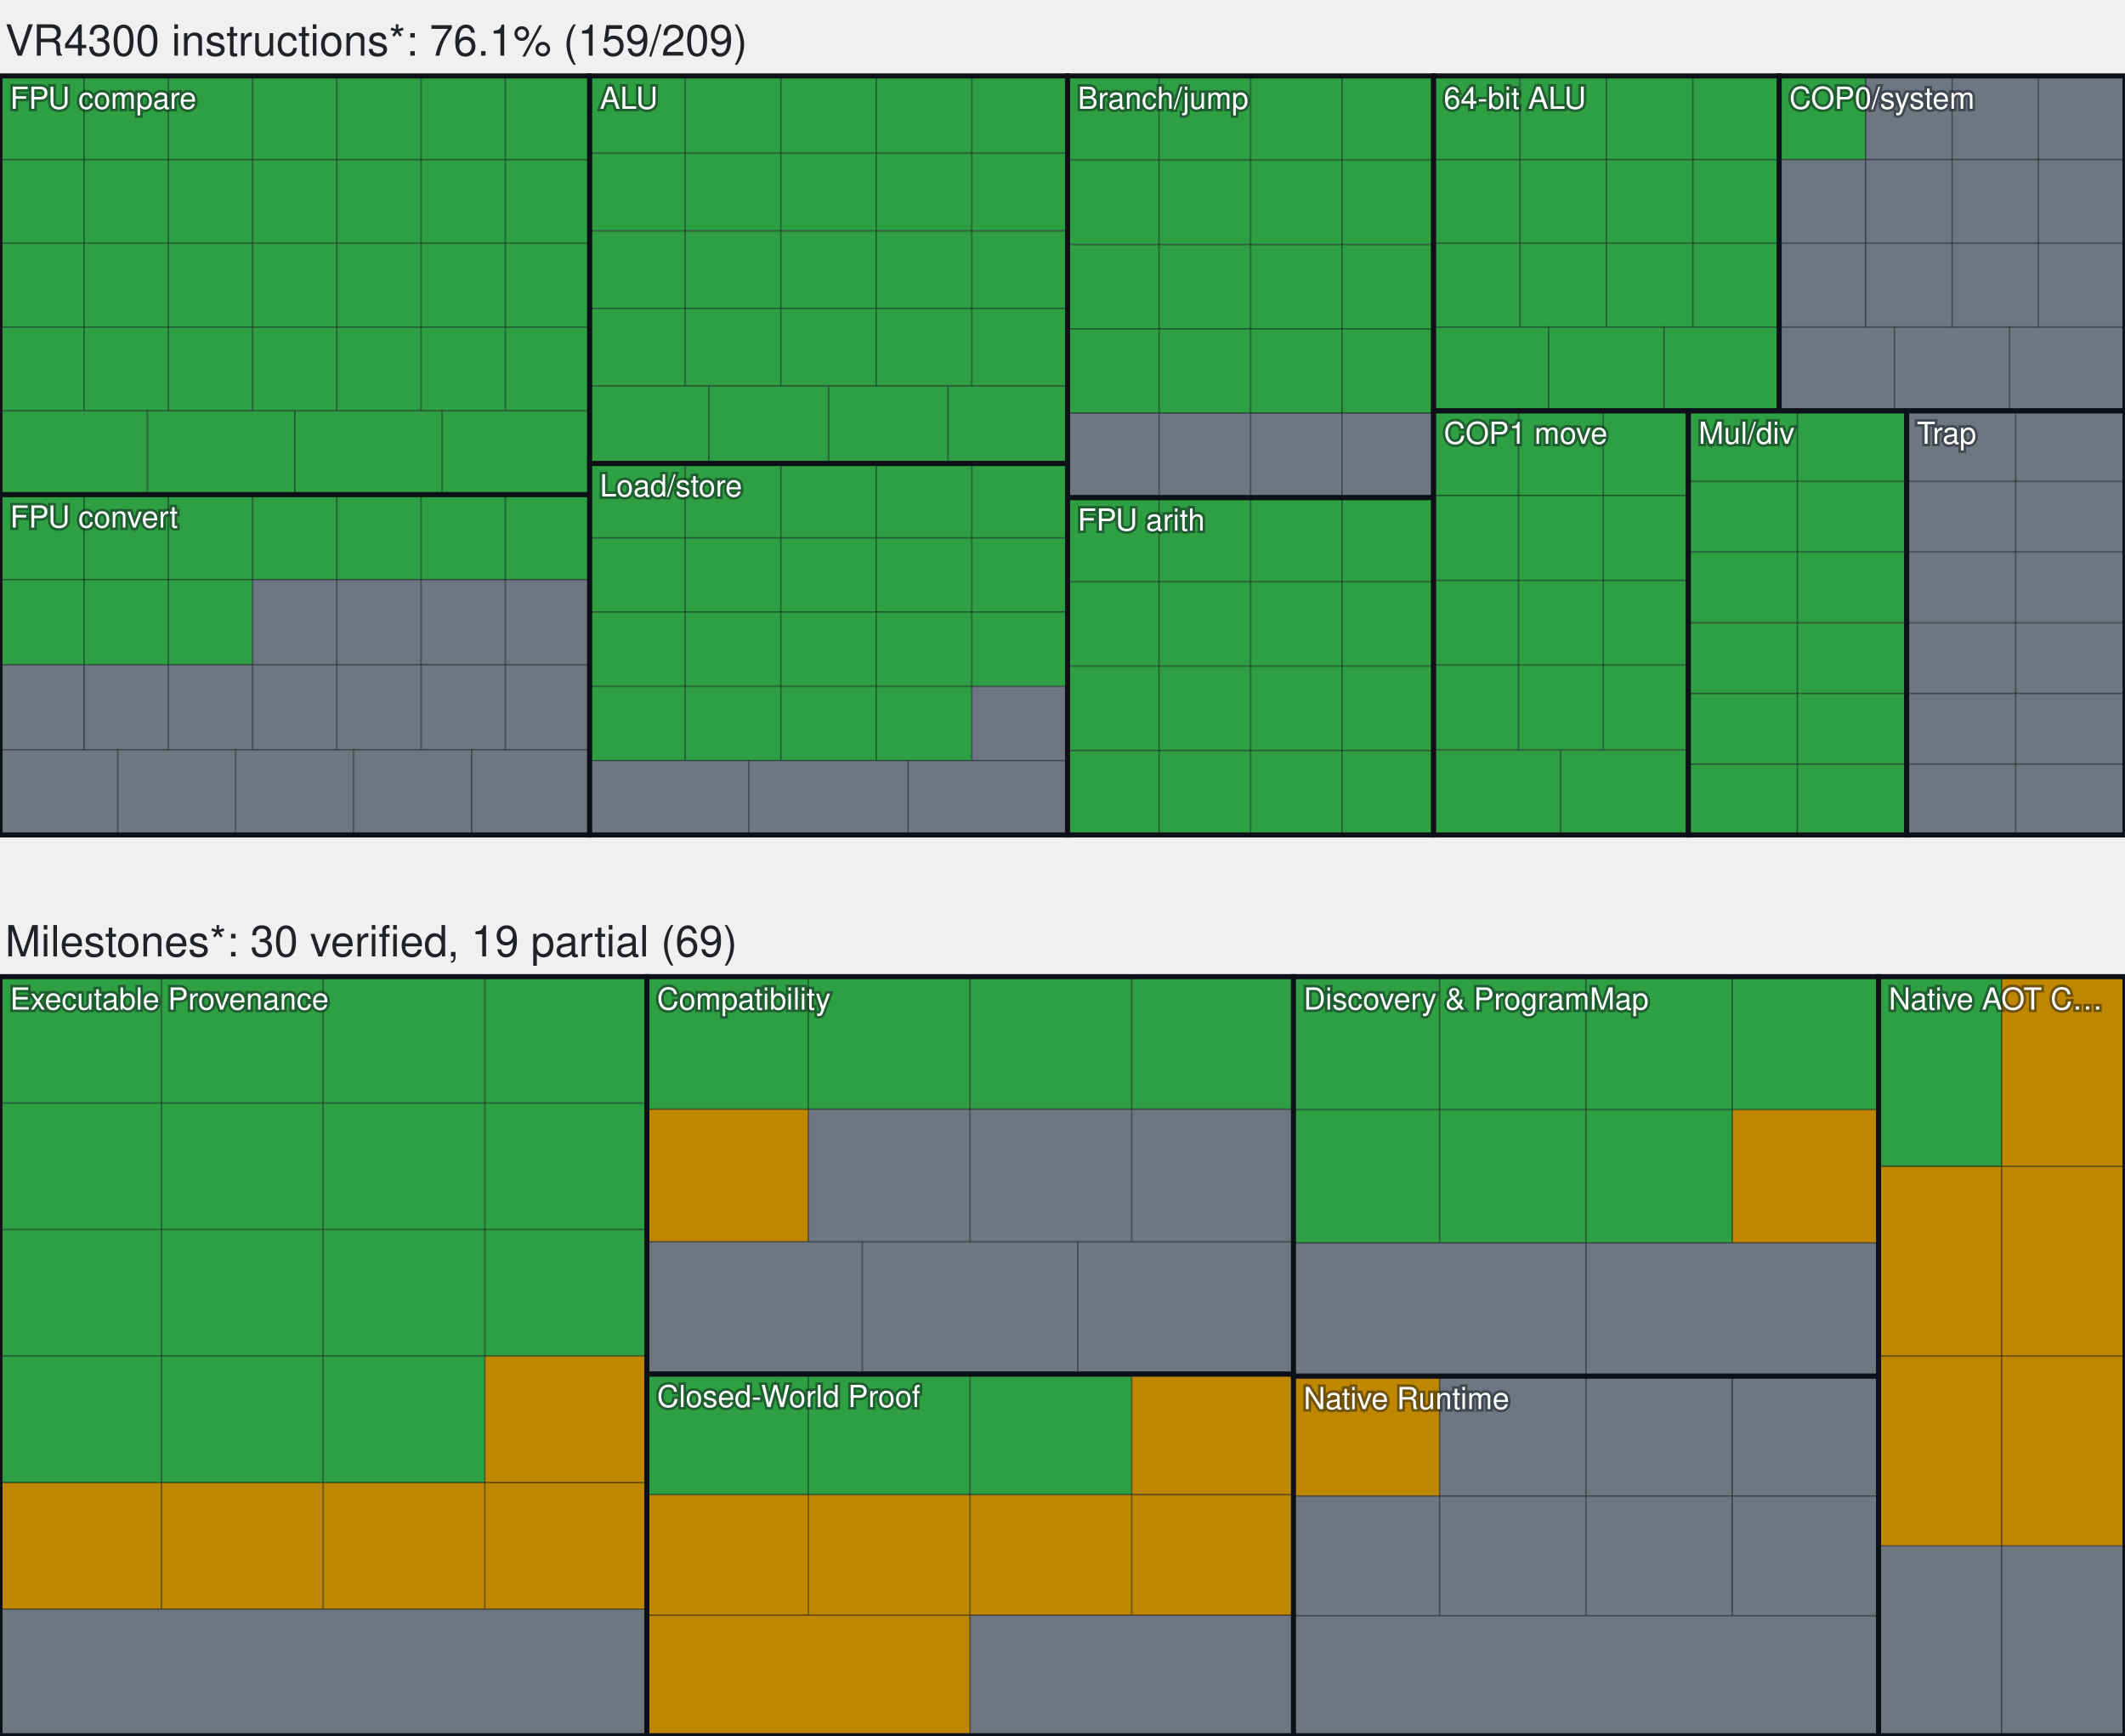
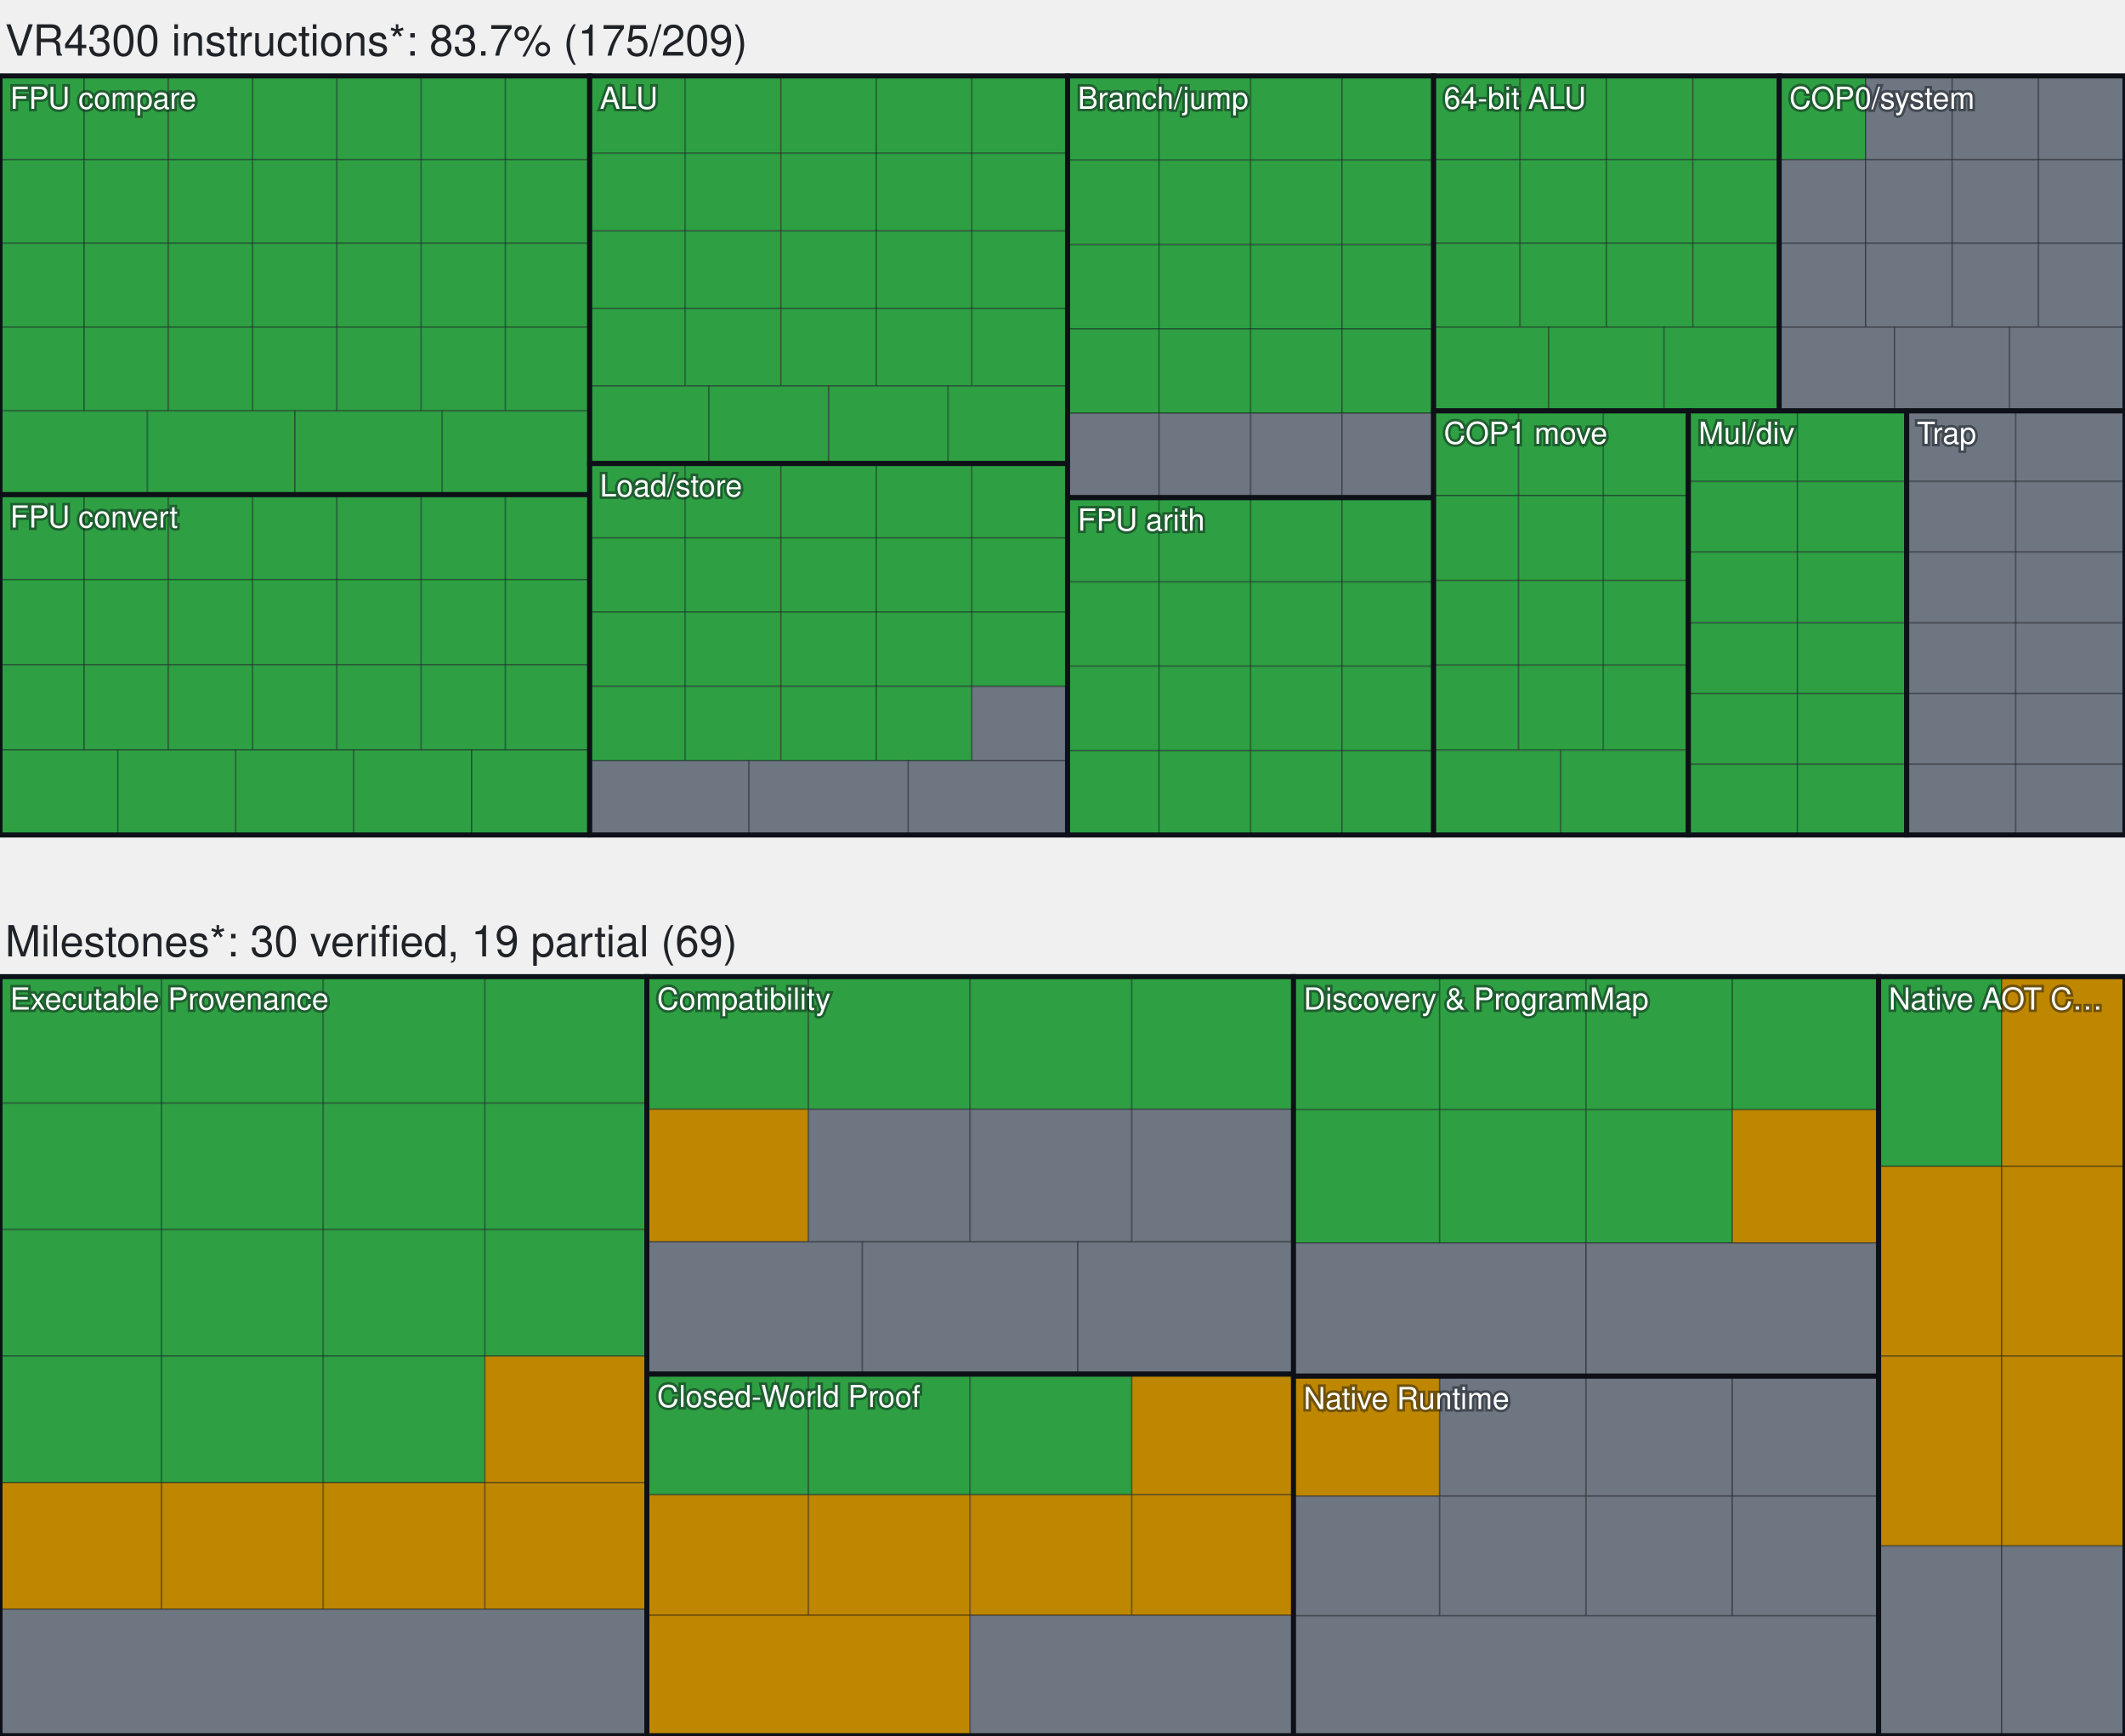
<svg xmlns="http://www.w3.org/2000/svg" viewBox="0 0 840 686" width="840" height="686" role="img" aria-label="Plaid coverage maps">
  <style>text{font-family:-apple-system,"Segoe UI",Helvetica,Arial,sans-serif}.title{font-size:17px;fill:#1f2328}.cell{font-size:12px;fill:#fff;paint-order:stroke;stroke:#0d1117;stroke-width:2px;stroke-opacity:.45}@media (prefers-color-scheme:dark){.title{fill:#e6edf3}}</style>
-   <text x="2" y="22" class="title">VR4300 instructions*: 76.1% (159/209)</text>
+   <text x="2" y="22" class="title">VR4300 instructions*: 83.7% (175/209)</text>
  <text x="2" y="378" class="title">Milestones*: 30 verified, 19 partial (69)</text>
  <rect x="0.0" y="30.0" width="33.3" height="33.1" fill="#2ea043" stroke="#0d1117" stroke-opacity="0.35" stroke-width="0.6" />
  <rect x="33.3" y="30.0" width="33.3" height="33.1" fill="#2ea043" stroke="#0d1117" stroke-opacity="0.35" stroke-width="0.6" />
  <rect x="66.6" y="30.0" width="33.3" height="33.1" fill="#2ea043" stroke="#0d1117" stroke-opacity="0.35" stroke-width="0.6" />
  <rect x="99.9" y="30.0" width="33.3" height="33.1" fill="#2ea043" stroke="#0d1117" stroke-opacity="0.35" stroke-width="0.6" />
  <rect x="133.2" y="30.0" width="33.3" height="33.1" fill="#2ea043" stroke="#0d1117" stroke-opacity="0.35" stroke-width="0.6" />
  <rect x="166.5" y="30.0" width="33.3" height="33.1" fill="#2ea043" stroke="#0d1117" stroke-opacity="0.35" stroke-width="0.6" />
  <rect x="199.8" y="30.0" width="33.3" height="33.1" fill="#2ea043" stroke="#0d1117" stroke-opacity="0.35" stroke-width="0.6" />
  <rect x="0.0" y="63.1" width="33.3" height="33.1" fill="#2ea043" stroke="#0d1117" stroke-opacity="0.35" stroke-width="0.6" />
  <rect x="33.3" y="63.1" width="33.3" height="33.1" fill="#2ea043" stroke="#0d1117" stroke-opacity="0.35" stroke-width="0.6" />
  <rect x="66.6" y="63.1" width="33.3" height="33.1" fill="#2ea043" stroke="#0d1117" stroke-opacity="0.35" stroke-width="0.6" />
  <rect x="99.9" y="63.1" width="33.3" height="33.1" fill="#2ea043" stroke="#0d1117" stroke-opacity="0.35" stroke-width="0.6" />
  <rect x="133.2" y="63.1" width="33.3" height="33.1" fill="#2ea043" stroke="#0d1117" stroke-opacity="0.35" stroke-width="0.6" />
  <rect x="166.5" y="63.1" width="33.3" height="33.1" fill="#2ea043" stroke="#0d1117" stroke-opacity="0.35" stroke-width="0.6" />
  <rect x="199.8" y="63.1" width="33.3" height="33.1" fill="#2ea043" stroke="#0d1117" stroke-opacity="0.35" stroke-width="0.6" />
  <rect x="0.0" y="96.2" width="33.3" height="33.1" fill="#2ea043" stroke="#0d1117" stroke-opacity="0.35" stroke-width="0.6" />
  <rect x="33.3" y="96.2" width="33.3" height="33.1" fill="#2ea043" stroke="#0d1117" stroke-opacity="0.35" stroke-width="0.6" />
  <rect x="66.6" y="96.2" width="33.3" height="33.1" fill="#2ea043" stroke="#0d1117" stroke-opacity="0.35" stroke-width="0.6" />
  <rect x="99.9" y="96.2" width="33.3" height="33.1" fill="#2ea043" stroke="#0d1117" stroke-opacity="0.35" stroke-width="0.6" />
  <rect x="133.2" y="96.2" width="33.3" height="33.1" fill="#2ea043" stroke="#0d1117" stroke-opacity="0.35" stroke-width="0.6" />
  <rect x="166.5" y="96.2" width="33.3" height="33.1" fill="#2ea043" stroke="#0d1117" stroke-opacity="0.35" stroke-width="0.6" />
  <rect x="199.8" y="96.2" width="33.3" height="33.1" fill="#2ea043" stroke="#0d1117" stroke-opacity="0.35" stroke-width="0.6" />
  <rect x="0.0" y="129.3" width="33.3" height="33.1" fill="#2ea043" stroke="#0d1117" stroke-opacity="0.35" stroke-width="0.6" />
  <rect x="33.3" y="129.3" width="33.3" height="33.1" fill="#2ea043" stroke="#0d1117" stroke-opacity="0.35" stroke-width="0.6" />
  <rect x="66.6" y="129.3" width="33.3" height="33.1" fill="#2ea043" stroke="#0d1117" stroke-opacity="0.35" stroke-width="0.6" />
  <rect x="99.9" y="129.3" width="33.3" height="33.1" fill="#2ea043" stroke="#0d1117" stroke-opacity="0.35" stroke-width="0.6" />
  <rect x="133.2" y="129.3" width="33.3" height="33.1" fill="#2ea043" stroke="#0d1117" stroke-opacity="0.35" stroke-width="0.6" />
  <rect x="166.5" y="129.3" width="33.3" height="33.1" fill="#2ea043" stroke="#0d1117" stroke-opacity="0.35" stroke-width="0.6" />
  <rect x="199.8" y="129.3" width="33.3" height="33.1" fill="#2ea043" stroke="#0d1117" stroke-opacity="0.35" stroke-width="0.6" />
  <rect x="0.0" y="162.4" width="58.3" height="33.1" fill="#2ea043" stroke="#0d1117" stroke-opacity="0.35" stroke-width="0.6" />
  <rect x="58.3" y="162.4" width="58.3" height="33.1" fill="#2ea043" stroke="#0d1117" stroke-opacity="0.35" stroke-width="0.6" />
  <rect x="116.6" y="162.4" width="58.3" height="33.1" fill="#2ea043" stroke="#0d1117" stroke-opacity="0.35" stroke-width="0.6" />
  <rect x="174.8" y="162.4" width="58.3" height="33.1" fill="#2ea043" stroke="#0d1117" stroke-opacity="0.35" stroke-width="0.6" />
  <rect x="0.0" y="30.0" width="233.1" height="165.5" fill="none" stroke="#0d1117" stroke-width="2" />
  <text x="4.0" y="43.0" class="cell">FPU compare</text>
  <rect x="0.0" y="195.5" width="33.3" height="33.6" fill="#2ea043" stroke="#0d1117" stroke-opacity="0.35" stroke-width="0.6" />
  <rect x="33.3" y="195.5" width="33.3" height="33.6" fill="#2ea043" stroke="#0d1117" stroke-opacity="0.35" stroke-width="0.6" />
  <rect x="66.6" y="195.5" width="33.3" height="33.6" fill="#2ea043" stroke="#0d1117" stroke-opacity="0.35" stroke-width="0.6" />
  <rect x="99.9" y="195.5" width="33.3" height="33.6" fill="#2ea043" stroke="#0d1117" stroke-opacity="0.35" stroke-width="0.6" />
  <rect x="133.2" y="195.5" width="33.3" height="33.6" fill="#2ea043" stroke="#0d1117" stroke-opacity="0.35" stroke-width="0.6" />
  <rect x="166.5" y="195.5" width="33.3" height="33.6" fill="#2ea043" stroke="#0d1117" stroke-opacity="0.35" stroke-width="0.6" />
  <rect x="199.8" y="195.5" width="33.3" height="33.6" fill="#2ea043" stroke="#0d1117" stroke-opacity="0.35" stroke-width="0.6" />
  <rect x="0.0" y="229.1" width="33.3" height="33.6" fill="#2ea043" stroke="#0d1117" stroke-opacity="0.35" stroke-width="0.6" />
  <rect x="33.3" y="229.1" width="33.3" height="33.6" fill="#2ea043" stroke="#0d1117" stroke-opacity="0.35" stroke-width="0.6" />
  <rect x="66.6" y="229.1" width="33.3" height="33.6" fill="#2ea043" stroke="#0d1117" stroke-opacity="0.35" stroke-width="0.6" />
-   <rect x="99.9" y="229.1" width="33.3" height="33.6" fill="#6e7681" stroke="#0d1117" stroke-opacity="0.35" stroke-width="0.6" />
-   <rect x="133.2" y="229.1" width="33.3" height="33.6" fill="#6e7681" stroke="#0d1117" stroke-opacity="0.35" stroke-width="0.6" />
-   <rect x="166.5" y="229.1" width="33.3" height="33.6" fill="#6e7681" stroke="#0d1117" stroke-opacity="0.35" stroke-width="0.6" />
-   <rect x="199.8" y="229.1" width="33.3" height="33.6" fill="#6e7681" stroke="#0d1117" stroke-opacity="0.35" stroke-width="0.6" />
-   <rect x="0.0" y="262.8" width="33.3" height="33.6" fill="#6e7681" stroke="#0d1117" stroke-opacity="0.35" stroke-width="0.6" />
-   <rect x="33.3" y="262.8" width="33.3" height="33.6" fill="#6e7681" stroke="#0d1117" stroke-opacity="0.35" stroke-width="0.6" />
-   <rect x="66.6" y="262.8" width="33.3" height="33.6" fill="#6e7681" stroke="#0d1117" stroke-opacity="0.35" stroke-width="0.6" />
-   <rect x="99.9" y="262.8" width="33.3" height="33.6" fill="#6e7681" stroke="#0d1117" stroke-opacity="0.35" stroke-width="0.6" />
-   <rect x="133.2" y="262.8" width="33.3" height="33.6" fill="#6e7681" stroke="#0d1117" stroke-opacity="0.35" stroke-width="0.6" />
-   <rect x="166.5" y="262.8" width="33.3" height="33.6" fill="#6e7681" stroke="#0d1117" stroke-opacity="0.35" stroke-width="0.6" />
-   <rect x="199.8" y="262.8" width="33.3" height="33.6" fill="#6e7681" stroke="#0d1117" stroke-opacity="0.35" stroke-width="0.6" />
-   <rect x="0.0" y="296.4" width="46.6" height="33.6" fill="#6e7681" stroke="#0d1117" stroke-opacity="0.35" stroke-width="0.6" />
-   <rect x="46.6" y="296.4" width="46.6" height="33.6" fill="#6e7681" stroke="#0d1117" stroke-opacity="0.35" stroke-width="0.6" />
-   <rect x="93.2" y="296.4" width="46.6" height="33.6" fill="#6e7681" stroke="#0d1117" stroke-opacity="0.35" stroke-width="0.6" />
-   <rect x="139.9" y="296.4" width="46.6" height="33.6" fill="#6e7681" stroke="#0d1117" stroke-opacity="0.35" stroke-width="0.6" />
-   <rect x="186.5" y="296.4" width="46.6" height="33.6" fill="#6e7681" stroke="#0d1117" stroke-opacity="0.35" stroke-width="0.6" />
+   <rect x="99.9" y="229.1" width="33.3" height="33.6" fill="#2ea043" stroke="#0d1117" stroke-opacity="0.35" stroke-width="0.6" />
+   <rect x="133.2" y="229.1" width="33.3" height="33.6" fill="#2ea043" stroke="#0d1117" stroke-opacity="0.35" stroke-width="0.6" />
+   <rect x="166.5" y="229.1" width="33.3" height="33.6" fill="#2ea043" stroke="#0d1117" stroke-opacity="0.35" stroke-width="0.6" />
+   <rect x="199.8" y="229.1" width="33.3" height="33.6" fill="#2ea043" stroke="#0d1117" stroke-opacity="0.35" stroke-width="0.6" />
+   <rect x="0.0" y="262.8" width="33.3" height="33.6" fill="#2ea043" stroke="#0d1117" stroke-opacity="0.35" stroke-width="0.6" />
+   <rect x="33.3" y="262.8" width="33.3" height="33.6" fill="#2ea043" stroke="#0d1117" stroke-opacity="0.35" stroke-width="0.6" />
+   <rect x="66.6" y="262.8" width="33.3" height="33.6" fill="#2ea043" stroke="#0d1117" stroke-opacity="0.35" stroke-width="0.6" />
+   <rect x="99.9" y="262.8" width="33.3" height="33.6" fill="#2ea043" stroke="#0d1117" stroke-opacity="0.35" stroke-width="0.6" />
+   <rect x="133.2" y="262.8" width="33.3" height="33.6" fill="#2ea043" stroke="#0d1117" stroke-opacity="0.35" stroke-width="0.6" />
+   <rect x="166.5" y="262.8" width="33.3" height="33.6" fill="#2ea043" stroke="#0d1117" stroke-opacity="0.35" stroke-width="0.6" />
+   <rect x="199.8" y="262.8" width="33.3" height="33.6" fill="#2ea043" stroke="#0d1117" stroke-opacity="0.35" stroke-width="0.6" />
+   <rect x="0.0" y="296.4" width="46.6" height="33.6" fill="#2ea043" stroke="#0d1117" stroke-opacity="0.35" stroke-width="0.6" />
+   <rect x="46.6" y="296.4" width="46.6" height="33.6" fill="#2ea043" stroke="#0d1117" stroke-opacity="0.35" stroke-width="0.6" />
+   <rect x="93.2" y="296.4" width="46.6" height="33.6" fill="#2ea043" stroke="#0d1117" stroke-opacity="0.35" stroke-width="0.6" />
+   <rect x="139.9" y="296.4" width="46.6" height="33.6" fill="#2ea043" stroke="#0d1117" stroke-opacity="0.35" stroke-width="0.6" />
+   <rect x="186.5" y="296.4" width="46.6" height="33.6" fill="#2ea043" stroke="#0d1117" stroke-opacity="0.35" stroke-width="0.6" />
  <rect x="0.0" y="195.5" width="233.1" height="134.5" fill="none" stroke="#0d1117" stroke-width="2" />
  <text x="4.0" y="208.5" class="cell">FPU convert</text>
  <rect x="233.1" y="30.0" width="37.8" height="30.6" fill="#2ea043" stroke="#0d1117" stroke-opacity="0.35" stroke-width="0.6" />
  <rect x="270.9" y="30.0" width="37.8" height="30.6" fill="#2ea043" stroke="#0d1117" stroke-opacity="0.35" stroke-width="0.6" />
  <rect x="308.7" y="30.0" width="37.8" height="30.6" fill="#2ea043" stroke="#0d1117" stroke-opacity="0.35" stroke-width="0.6" />
  <rect x="346.4" y="30.0" width="37.8" height="30.6" fill="#2ea043" stroke="#0d1117" stroke-opacity="0.35" stroke-width="0.6" />
  <rect x="384.2" y="30.0" width="37.8" height="30.6" fill="#2ea043" stroke="#0d1117" stroke-opacity="0.35" stroke-width="0.6" />
  <rect x="233.1" y="60.6" width="37.8" height="30.6" fill="#2ea043" stroke="#0d1117" stroke-opacity="0.35" stroke-width="0.6" />
  <rect x="270.9" y="60.6" width="37.8" height="30.6" fill="#2ea043" stroke="#0d1117" stroke-opacity="0.35" stroke-width="0.6" />
  <rect x="308.7" y="60.6" width="37.8" height="30.6" fill="#2ea043" stroke="#0d1117" stroke-opacity="0.35" stroke-width="0.6" />
  <rect x="346.4" y="60.6" width="37.8" height="30.6" fill="#2ea043" stroke="#0d1117" stroke-opacity="0.35" stroke-width="0.6" />
  <rect x="384.2" y="60.6" width="37.8" height="30.6" fill="#2ea043" stroke="#0d1117" stroke-opacity="0.35" stroke-width="0.6" />
  <rect x="233.1" y="91.3" width="37.8" height="30.6" fill="#2ea043" stroke="#0d1117" stroke-opacity="0.35" stroke-width="0.6" />
  <rect x="270.9" y="91.3" width="37.8" height="30.6" fill="#2ea043" stroke="#0d1117" stroke-opacity="0.35" stroke-width="0.6" />
  <rect x="308.7" y="91.3" width="37.8" height="30.6" fill="#2ea043" stroke="#0d1117" stroke-opacity="0.35" stroke-width="0.6" />
  <rect x="346.4" y="91.3" width="37.8" height="30.6" fill="#2ea043" stroke="#0d1117" stroke-opacity="0.35" stroke-width="0.6" />
  <rect x="384.2" y="91.3" width="37.8" height="30.6" fill="#2ea043" stroke="#0d1117" stroke-opacity="0.35" stroke-width="0.6" />
  <rect x="233.1" y="121.9" width="37.8" height="30.6" fill="#2ea043" stroke="#0d1117" stroke-opacity="0.35" stroke-width="0.6" />
  <rect x="270.9" y="121.9" width="37.8" height="30.6" fill="#2ea043" stroke="#0d1117" stroke-opacity="0.35" stroke-width="0.6" />
  <rect x="308.7" y="121.9" width="37.8" height="30.6" fill="#2ea043" stroke="#0d1117" stroke-opacity="0.35" stroke-width="0.6" />
  <rect x="346.4" y="121.9" width="37.8" height="30.6" fill="#2ea043" stroke="#0d1117" stroke-opacity="0.35" stroke-width="0.6" />
  <rect x="384.2" y="121.9" width="37.8" height="30.6" fill="#2ea043" stroke="#0d1117" stroke-opacity="0.35" stroke-width="0.6" />
  <rect x="233.1" y="152.6" width="47.2" height="30.6" fill="#2ea043" stroke="#0d1117" stroke-opacity="0.35" stroke-width="0.6" />
  <rect x="280.3" y="152.6" width="47.2" height="30.6" fill="#2ea043" stroke="#0d1117" stroke-opacity="0.35" stroke-width="0.6" />
  <rect x="327.6" y="152.6" width="47.2" height="30.6" fill="#2ea043" stroke="#0d1117" stroke-opacity="0.35" stroke-width="0.6" />
  <rect x="374.8" y="152.6" width="47.2" height="30.6" fill="#2ea043" stroke="#0d1117" stroke-opacity="0.35" stroke-width="0.6" />
  <rect x="233.1" y="30.0" width="188.9" height="153.2" fill="none" stroke="#0d1117" stroke-width="2" />
  <text x="237.1" y="43.0" class="cell">ALU</text>
  <rect x="233.1" y="183.2" width="37.8" height="29.4" fill="#2ea043" stroke="#0d1117" stroke-opacity="0.35" stroke-width="0.6" />
  <rect x="270.9" y="183.2" width="37.8" height="29.4" fill="#2ea043" stroke="#0d1117" stroke-opacity="0.35" stroke-width="0.6" />
  <rect x="308.7" y="183.2" width="37.8" height="29.4" fill="#2ea043" stroke="#0d1117" stroke-opacity="0.35" stroke-width="0.6" />
  <rect x="346.4" y="183.2" width="37.8" height="29.4" fill="#2ea043" stroke="#0d1117" stroke-opacity="0.35" stroke-width="0.6" />
  <rect x="384.2" y="183.2" width="37.8" height="29.4" fill="#2ea043" stroke="#0d1117" stroke-opacity="0.35" stroke-width="0.6" />
  <rect x="233.1" y="212.6" width="37.8" height="29.4" fill="#2ea043" stroke="#0d1117" stroke-opacity="0.35" stroke-width="0.6" />
  <rect x="270.9" y="212.6" width="37.8" height="29.4" fill="#2ea043" stroke="#0d1117" stroke-opacity="0.35" stroke-width="0.6" />
  <rect x="308.7" y="212.6" width="37.8" height="29.4" fill="#2ea043" stroke="#0d1117" stroke-opacity="0.35" stroke-width="0.6" />
  <rect x="346.4" y="212.6" width="37.8" height="29.4" fill="#2ea043" stroke="#0d1117" stroke-opacity="0.35" stroke-width="0.6" />
  <rect x="384.2" y="212.6" width="37.8" height="29.4" fill="#2ea043" stroke="#0d1117" stroke-opacity="0.35" stroke-width="0.6" />
  <rect x="233.1" y="241.9" width="37.8" height="29.4" fill="#2ea043" stroke="#0d1117" stroke-opacity="0.35" stroke-width="0.6" />
  <rect x="270.9" y="241.9" width="37.8" height="29.4" fill="#2ea043" stroke="#0d1117" stroke-opacity="0.35" stroke-width="0.6" />
  <rect x="308.7" y="241.9" width="37.8" height="29.4" fill="#2ea043" stroke="#0d1117" stroke-opacity="0.35" stroke-width="0.6" />
  <rect x="346.4" y="241.9" width="37.8" height="29.4" fill="#2ea043" stroke="#0d1117" stroke-opacity="0.35" stroke-width="0.6" />
  <rect x="384.2" y="241.9" width="37.8" height="29.4" fill="#2ea043" stroke="#0d1117" stroke-opacity="0.35" stroke-width="0.6" />
  <rect x="233.1" y="271.3" width="37.8" height="29.4" fill="#2ea043" stroke="#0d1117" stroke-opacity="0.35" stroke-width="0.6" />
  <rect x="270.9" y="271.3" width="37.8" height="29.4" fill="#2ea043" stroke="#0d1117" stroke-opacity="0.35" stroke-width="0.6" />
  <rect x="308.7" y="271.3" width="37.8" height="29.4" fill="#2ea043" stroke="#0d1117" stroke-opacity="0.35" stroke-width="0.6" />
  <rect x="346.4" y="271.3" width="37.8" height="29.4" fill="#2ea043" stroke="#0d1117" stroke-opacity="0.35" stroke-width="0.6" />
  <rect x="384.2" y="271.3" width="37.8" height="29.4" fill="#6e7681" stroke="#0d1117" stroke-opacity="0.35" stroke-width="0.6" />
  <rect x="233.1" y="300.6" width="63.0" height="29.4" fill="#6e7681" stroke="#0d1117" stroke-opacity="0.35" stroke-width="0.6" />
  <rect x="296.1" y="300.6" width="63.0" height="29.4" fill="#6e7681" stroke="#0d1117" stroke-opacity="0.35" stroke-width="0.6" />
  <rect x="359.0" y="300.6" width="63.0" height="29.4" fill="#6e7681" stroke="#0d1117" stroke-opacity="0.35" stroke-width="0.6" />
  <rect x="233.1" y="183.2" width="188.9" height="146.8" fill="none" stroke="#0d1117" stroke-width="2" />
  <text x="237.1" y="196.2" class="cell">Load/store</text>
  <rect x="422.0" y="30.0" width="36.2" height="33.3" fill="#2ea043" stroke="#0d1117" stroke-opacity="0.35" stroke-width="0.6" />
  <rect x="458.2" y="30.0" width="36.2" height="33.3" fill="#2ea043" stroke="#0d1117" stroke-opacity="0.35" stroke-width="0.6" />
  <rect x="494.4" y="30.0" width="36.2" height="33.3" fill="#2ea043" stroke="#0d1117" stroke-opacity="0.35" stroke-width="0.6" />
  <rect x="530.5" y="30.0" width="36.2" height="33.3" fill="#2ea043" stroke="#0d1117" stroke-opacity="0.35" stroke-width="0.6" />
  <rect x="422.0" y="63.3" width="36.2" height="33.3" fill="#2ea043" stroke="#0d1117" stroke-opacity="0.35" stroke-width="0.6" />
  <rect x="458.2" y="63.3" width="36.2" height="33.3" fill="#2ea043" stroke="#0d1117" stroke-opacity="0.35" stroke-width="0.6" />
  <rect x="494.4" y="63.3" width="36.2" height="33.3" fill="#2ea043" stroke="#0d1117" stroke-opacity="0.35" stroke-width="0.6" />
  <rect x="530.5" y="63.3" width="36.2" height="33.3" fill="#2ea043" stroke="#0d1117" stroke-opacity="0.35" stroke-width="0.6" />
  <rect x="422.0" y="96.7" width="36.2" height="33.3" fill="#2ea043" stroke="#0d1117" stroke-opacity="0.35" stroke-width="0.6" />
  <rect x="458.2" y="96.7" width="36.2" height="33.3" fill="#2ea043" stroke="#0d1117" stroke-opacity="0.35" stroke-width="0.6" />
  <rect x="494.4" y="96.7" width="36.2" height="33.3" fill="#2ea043" stroke="#0d1117" stroke-opacity="0.35" stroke-width="0.6" />
  <rect x="530.5" y="96.7" width="36.2" height="33.3" fill="#2ea043" stroke="#0d1117" stroke-opacity="0.35" stroke-width="0.6" />
  <rect x="422.0" y="130.0" width="36.2" height="33.3" fill="#2ea043" stroke="#0d1117" stroke-opacity="0.35" stroke-width="0.6" />
  <rect x="458.2" y="130.0" width="36.2" height="33.3" fill="#2ea043" stroke="#0d1117" stroke-opacity="0.35" stroke-width="0.6" />
  <rect x="494.4" y="130.0" width="36.2" height="33.3" fill="#2ea043" stroke="#0d1117" stroke-opacity="0.35" stroke-width="0.6" />
  <rect x="530.5" y="130.0" width="36.2" height="33.3" fill="#2ea043" stroke="#0d1117" stroke-opacity="0.35" stroke-width="0.6" />
  <rect x="422.0" y="163.3" width="36.2" height="33.3" fill="#6e7681" stroke="#0d1117" stroke-opacity="0.35" stroke-width="0.6" />
  <rect x="458.2" y="163.3" width="36.2" height="33.3" fill="#6e7681" stroke="#0d1117" stroke-opacity="0.35" stroke-width="0.6" />
  <rect x="494.4" y="163.3" width="36.2" height="33.3" fill="#6e7681" stroke="#0d1117" stroke-opacity="0.35" stroke-width="0.6" />
  <rect x="530.5" y="163.3" width="36.2" height="33.3" fill="#6e7681" stroke="#0d1117" stroke-opacity="0.35" stroke-width="0.6" />
  <rect x="422.0" y="30.0" width="144.7" height="166.7" fill="none" stroke="#0d1117" stroke-width="2" />
  <text x="426.0" y="43.0" class="cell">Branch/jump</text>
  <rect x="422.0" y="196.7" width="36.2" height="33.3" fill="#2ea043" stroke="#0d1117" stroke-opacity="0.35" stroke-width="0.6" />
  <rect x="458.2" y="196.7" width="36.2" height="33.3" fill="#2ea043" stroke="#0d1117" stroke-opacity="0.35" stroke-width="0.6" />
  <rect x="494.4" y="196.7" width="36.2" height="33.3" fill="#2ea043" stroke="#0d1117" stroke-opacity="0.35" stroke-width="0.6" />
  <rect x="530.5" y="196.7" width="36.2" height="33.3" fill="#2ea043" stroke="#0d1117" stroke-opacity="0.35" stroke-width="0.6" />
  <rect x="422.0" y="230.0" width="36.2" height="33.3" fill="#2ea043" stroke="#0d1117" stroke-opacity="0.35" stroke-width="0.6" />
  <rect x="458.2" y="230.0" width="36.2" height="33.3" fill="#2ea043" stroke="#0d1117" stroke-opacity="0.35" stroke-width="0.6" />
  <rect x="494.4" y="230.0" width="36.2" height="33.3" fill="#2ea043" stroke="#0d1117" stroke-opacity="0.35" stroke-width="0.6" />
  <rect x="530.5" y="230.0" width="36.2" height="33.3" fill="#2ea043" stroke="#0d1117" stroke-opacity="0.35" stroke-width="0.6" />
  <rect x="422.0" y="263.3" width="36.2" height="33.3" fill="#2ea043" stroke="#0d1117" stroke-opacity="0.35" stroke-width="0.6" />
  <rect x="458.2" y="263.3" width="36.2" height="33.3" fill="#2ea043" stroke="#0d1117" stroke-opacity="0.35" stroke-width="0.6" />
  <rect x="494.4" y="263.3" width="36.2" height="33.3" fill="#2ea043" stroke="#0d1117" stroke-opacity="0.35" stroke-width="0.6" />
  <rect x="530.5" y="263.3" width="36.2" height="33.3" fill="#2ea043" stroke="#0d1117" stroke-opacity="0.35" stroke-width="0.6" />
  <rect x="422.0" y="296.7" width="36.2" height="33.3" fill="#2ea043" stroke="#0d1117" stroke-opacity="0.35" stroke-width="0.6" />
  <rect x="458.2" y="296.7" width="36.2" height="33.3" fill="#2ea043" stroke="#0d1117" stroke-opacity="0.35" stroke-width="0.6" />
  <rect x="494.4" y="296.7" width="36.2" height="33.3" fill="#2ea043" stroke="#0d1117" stroke-opacity="0.35" stroke-width="0.6" />
  <rect x="530.5" y="296.7" width="36.2" height="33.3" fill="#2ea043" stroke="#0d1117" stroke-opacity="0.35" stroke-width="0.6" />
  <rect x="422.0" y="196.7" width="144.7" height="133.3" fill="none" stroke="#0d1117" stroke-width="2" />
  <text x="426.0" y="209.7" class="cell">FPU arith</text>
  <rect x="566.7" y="30.0" width="34.2" height="33.1" fill="#2ea043" stroke="#0d1117" stroke-opacity="0.35" stroke-width="0.6" />
  <rect x="600.9" y="30.0" width="34.2" height="33.1" fill="#2ea043" stroke="#0d1117" stroke-opacity="0.35" stroke-width="0.6" />
  <rect x="635.0" y="30.0" width="34.2" height="33.1" fill="#2ea043" stroke="#0d1117" stroke-opacity="0.35" stroke-width="0.6" />
  <rect x="669.2" y="30.0" width="34.2" height="33.1" fill="#2ea043" stroke="#0d1117" stroke-opacity="0.35" stroke-width="0.6" />
  <rect x="566.7" y="63.1" width="34.2" height="33.1" fill="#2ea043" stroke="#0d1117" stroke-opacity="0.35" stroke-width="0.6" />
  <rect x="600.9" y="63.1" width="34.2" height="33.1" fill="#2ea043" stroke="#0d1117" stroke-opacity="0.35" stroke-width="0.6" />
  <rect x="635.0" y="63.1" width="34.2" height="33.1" fill="#2ea043" stroke="#0d1117" stroke-opacity="0.35" stroke-width="0.6" />
  <rect x="669.2" y="63.1" width="34.2" height="33.1" fill="#2ea043" stroke="#0d1117" stroke-opacity="0.35" stroke-width="0.6" />
  <rect x="566.7" y="96.2" width="34.2" height="33.1" fill="#2ea043" stroke="#0d1117" stroke-opacity="0.35" stroke-width="0.6" />
  <rect x="600.9" y="96.2" width="34.2" height="33.1" fill="#2ea043" stroke="#0d1117" stroke-opacity="0.35" stroke-width="0.6" />
  <rect x="635.0" y="96.2" width="34.2" height="33.1" fill="#2ea043" stroke="#0d1117" stroke-opacity="0.35" stroke-width="0.6" />
  <rect x="669.2" y="96.2" width="34.2" height="33.1" fill="#2ea043" stroke="#0d1117" stroke-opacity="0.35" stroke-width="0.6" />
  <rect x="566.7" y="129.3" width="45.6" height="33.1" fill="#2ea043" stroke="#0d1117" stroke-opacity="0.35" stroke-width="0.6" />
  <rect x="612.2" y="129.3" width="45.6" height="33.1" fill="#2ea043" stroke="#0d1117" stroke-opacity="0.35" stroke-width="0.6" />
  <rect x="657.8" y="129.3" width="45.6" height="33.1" fill="#2ea043" stroke="#0d1117" stroke-opacity="0.35" stroke-width="0.6" />
  <rect x="566.7" y="30.0" width="136.7" height="132.4" fill="none" stroke="#0d1117" stroke-width="2" />
  <text x="570.7" y="43.0" class="cell">64-bit ALU</text>
  <rect x="703.3" y="30.0" width="34.2" height="33.1" fill="#2ea043" stroke="#0d1117" stroke-opacity="0.35" stroke-width="0.6" />
  <rect x="737.5" y="30.0" width="34.2" height="33.1" fill="#6e7681" stroke="#0d1117" stroke-opacity="0.35" stroke-width="0.6" />
  <rect x="771.7" y="30.0" width="34.2" height="33.1" fill="#6e7681" stroke="#0d1117" stroke-opacity="0.35" stroke-width="0.6" />
  <rect x="805.8" y="30.0" width="34.2" height="33.1" fill="#6e7681" stroke="#0d1117" stroke-opacity="0.35" stroke-width="0.6" />
  <rect x="703.3" y="63.1" width="34.2" height="33.1" fill="#6e7681" stroke="#0d1117" stroke-opacity="0.35" stroke-width="0.6" />
  <rect x="737.5" y="63.1" width="34.2" height="33.1" fill="#6e7681" stroke="#0d1117" stroke-opacity="0.35" stroke-width="0.6" />
  <rect x="771.7" y="63.1" width="34.2" height="33.1" fill="#6e7681" stroke="#0d1117" stroke-opacity="0.35" stroke-width="0.6" />
  <rect x="805.8" y="63.1" width="34.2" height="33.1" fill="#6e7681" stroke="#0d1117" stroke-opacity="0.35" stroke-width="0.6" />
  <rect x="703.3" y="96.2" width="34.2" height="33.1" fill="#6e7681" stroke="#0d1117" stroke-opacity="0.35" stroke-width="0.6" />
  <rect x="737.5" y="96.2" width="34.2" height="33.1" fill="#6e7681" stroke="#0d1117" stroke-opacity="0.35" stroke-width="0.6" />
  <rect x="771.7" y="96.2" width="34.2" height="33.1" fill="#6e7681" stroke="#0d1117" stroke-opacity="0.35" stroke-width="0.6" />
  <rect x="805.8" y="96.2" width="34.2" height="33.1" fill="#6e7681" stroke="#0d1117" stroke-opacity="0.35" stroke-width="0.6" />
  <rect x="703.3" y="129.3" width="45.6" height="33.1" fill="#6e7681" stroke="#0d1117" stroke-opacity="0.35" stroke-width="0.6" />
  <rect x="748.9" y="129.3" width="45.6" height="33.1" fill="#6e7681" stroke="#0d1117" stroke-opacity="0.35" stroke-width="0.6" />
  <rect x="794.4" y="129.3" width="45.6" height="33.1" fill="#6e7681" stroke="#0d1117" stroke-opacity="0.35" stroke-width="0.6" />
  <rect x="703.3" y="30.0" width="136.7" height="132.4" fill="none" stroke="#0d1117" stroke-width="2" />
  <text x="707.3" y="43.0" class="cell">COP0/system</text>
  <rect x="566.7" y="162.4" width="33.6" height="33.5" fill="#2ea043" stroke="#0d1117" stroke-opacity="0.35" stroke-width="0.6" />
  <rect x="600.3" y="162.4" width="33.6" height="33.5" fill="#2ea043" stroke="#0d1117" stroke-opacity="0.35" stroke-width="0.6" />
  <rect x="633.8" y="162.4" width="33.6" height="33.5" fill="#2ea043" stroke="#0d1117" stroke-opacity="0.35" stroke-width="0.6" />
  <rect x="566.7" y="195.9" width="33.6" height="33.5" fill="#2ea043" stroke="#0d1117" stroke-opacity="0.35" stroke-width="0.6" />
  <rect x="600.3" y="195.9" width="33.6" height="33.5" fill="#2ea043" stroke="#0d1117" stroke-opacity="0.35" stroke-width="0.6" />
  <rect x="633.8" y="195.9" width="33.6" height="33.5" fill="#2ea043" stroke="#0d1117" stroke-opacity="0.35" stroke-width="0.6" />
  <rect x="566.7" y="229.4" width="33.6" height="33.5" fill="#2ea043" stroke="#0d1117" stroke-opacity="0.35" stroke-width="0.6" />
  <rect x="600.3" y="229.4" width="33.6" height="33.5" fill="#2ea043" stroke="#0d1117" stroke-opacity="0.35" stroke-width="0.6" />
  <rect x="633.8" y="229.4" width="33.6" height="33.5" fill="#2ea043" stroke="#0d1117" stroke-opacity="0.35" stroke-width="0.6" />
  <rect x="566.7" y="262.9" width="33.6" height="33.5" fill="#2ea043" stroke="#0d1117" stroke-opacity="0.35" stroke-width="0.6" />
  <rect x="600.3" y="262.9" width="33.6" height="33.5" fill="#2ea043" stroke="#0d1117" stroke-opacity="0.35" stroke-width="0.6" />
  <rect x="633.8" y="262.9" width="33.6" height="33.5" fill="#2ea043" stroke="#0d1117" stroke-opacity="0.35" stroke-width="0.6" />
  <rect x="566.7" y="296.5" width="50.3" height="33.5" fill="#2ea043" stroke="#0d1117" stroke-opacity="0.35" stroke-width="0.6" />
  <rect x="617.0" y="296.5" width="50.3" height="33.5" fill="#2ea043" stroke="#0d1117" stroke-opacity="0.35" stroke-width="0.6" />
  <rect x="566.7" y="162.4" width="100.7" height="167.6" fill="none" stroke="#0d1117" stroke-width="2" />
  <text x="570.7" y="175.4" class="cell">COP1 move</text>
  <rect x="667.4" y="162.4" width="43.2" height="27.9" fill="#2ea043" stroke="#0d1117" stroke-opacity="0.35" stroke-width="0.6" />
  <rect x="710.5" y="162.4" width="43.2" height="27.9" fill="#2ea043" stroke="#0d1117" stroke-opacity="0.35" stroke-width="0.6" />
  <rect x="667.4" y="190.3" width="43.2" height="27.9" fill="#2ea043" stroke="#0d1117" stroke-opacity="0.35" stroke-width="0.6" />
  <rect x="710.5" y="190.3" width="43.2" height="27.9" fill="#2ea043" stroke="#0d1117" stroke-opacity="0.35" stroke-width="0.6" />
  <rect x="667.4" y="218.2" width="43.2" height="27.9" fill="#2ea043" stroke="#0d1117" stroke-opacity="0.35" stroke-width="0.6" />
  <rect x="710.5" y="218.2" width="43.2" height="27.9" fill="#2ea043" stroke="#0d1117" stroke-opacity="0.35" stroke-width="0.6" />
  <rect x="667.4" y="246.2" width="43.2" height="27.9" fill="#2ea043" stroke="#0d1117" stroke-opacity="0.35" stroke-width="0.6" />
  <rect x="710.5" y="246.2" width="43.2" height="27.9" fill="#2ea043" stroke="#0d1117" stroke-opacity="0.35" stroke-width="0.6" />
  <rect x="667.4" y="274.1" width="43.2" height="27.9" fill="#2ea043" stroke="#0d1117" stroke-opacity="0.35" stroke-width="0.6" />
  <rect x="710.5" y="274.1" width="43.2" height="27.9" fill="#2ea043" stroke="#0d1117" stroke-opacity="0.35" stroke-width="0.6" />
  <rect x="667.4" y="302.1" width="43.2" height="27.9" fill="#2ea043" stroke="#0d1117" stroke-opacity="0.35" stroke-width="0.6" />
  <rect x="710.5" y="302.1" width="43.2" height="27.9" fill="#2ea043" stroke="#0d1117" stroke-opacity="0.35" stroke-width="0.6" />
  <rect x="667.4" y="162.4" width="86.3" height="167.6" fill="none" stroke="#0d1117" stroke-width="2" />
  <text x="671.4" y="175.4" class="cell">Mul/div</text>
  <rect x="753.7" y="162.4" width="43.2" height="27.9" fill="#6e7681" stroke="#0d1117" stroke-opacity="0.35" stroke-width="0.6" />
  <rect x="796.8" y="162.4" width="43.2" height="27.9" fill="#6e7681" stroke="#0d1117" stroke-opacity="0.35" stroke-width="0.6" />
  <rect x="753.7" y="190.3" width="43.2" height="27.9" fill="#6e7681" stroke="#0d1117" stroke-opacity="0.35" stroke-width="0.6" />
  <rect x="796.8" y="190.3" width="43.2" height="27.9" fill="#6e7681" stroke="#0d1117" stroke-opacity="0.35" stroke-width="0.6" />
  <rect x="753.7" y="218.2" width="43.2" height="27.9" fill="#6e7681" stroke="#0d1117" stroke-opacity="0.35" stroke-width="0.6" />
  <rect x="796.8" y="218.2" width="43.2" height="27.9" fill="#6e7681" stroke="#0d1117" stroke-opacity="0.35" stroke-width="0.6" />
  <rect x="753.7" y="246.2" width="43.2" height="27.9" fill="#6e7681" stroke="#0d1117" stroke-opacity="0.35" stroke-width="0.6" />
  <rect x="796.8" y="246.2" width="43.2" height="27.9" fill="#6e7681" stroke="#0d1117" stroke-opacity="0.35" stroke-width="0.6" />
  <rect x="753.7" y="274.1" width="43.2" height="27.9" fill="#6e7681" stroke="#0d1117" stroke-opacity="0.35" stroke-width="0.6" />
  <rect x="796.8" y="274.1" width="43.2" height="27.9" fill="#6e7681" stroke="#0d1117" stroke-opacity="0.35" stroke-width="0.6" />
  <rect x="753.7" y="302.1" width="43.2" height="27.9" fill="#6e7681" stroke="#0d1117" stroke-opacity="0.35" stroke-width="0.6" />
  <rect x="796.8" y="302.1" width="43.2" height="27.9" fill="#6e7681" stroke="#0d1117" stroke-opacity="0.35" stroke-width="0.6" />
  <rect x="753.7" y="162.4" width="86.3" height="167.6" fill="none" stroke="#0d1117" stroke-width="2" />
  <text x="757.7" y="175.4" class="cell">Trap</text>
  <rect x="0.0" y="386.0" width="63.9" height="50.0" fill="#2ea043" stroke="#0d1117" stroke-opacity="0.35" stroke-width="0.6" />
  <rect x="63.9" y="386.0" width="63.9" height="50.0" fill="#2ea043" stroke="#0d1117" stroke-opacity="0.35" stroke-width="0.6" />
  <rect x="127.8" y="386.0" width="63.9" height="50.0" fill="#2ea043" stroke="#0d1117" stroke-opacity="0.35" stroke-width="0.6" />
  <rect x="191.7" y="386.0" width="63.9" height="50.0" fill="#2ea043" stroke="#0d1117" stroke-opacity="0.35" stroke-width="0.6" />
  <rect x="0.0" y="436.0" width="63.9" height="50.0" fill="#2ea043" stroke="#0d1117" stroke-opacity="0.35" stroke-width="0.6" />
  <rect x="63.9" y="436.0" width="63.9" height="50.0" fill="#2ea043" stroke="#0d1117" stroke-opacity="0.35" stroke-width="0.6" />
  <rect x="127.8" y="436.0" width="63.9" height="50.0" fill="#2ea043" stroke="#0d1117" stroke-opacity="0.35" stroke-width="0.6" />
  <rect x="191.7" y="436.0" width="63.9" height="50.0" fill="#2ea043" stroke="#0d1117" stroke-opacity="0.35" stroke-width="0.6" />
  <rect x="0.0" y="486.0" width="63.9" height="50.0" fill="#2ea043" stroke="#0d1117" stroke-opacity="0.35" stroke-width="0.6" />
  <rect x="63.9" y="486.0" width="63.9" height="50.0" fill="#2ea043" stroke="#0d1117" stroke-opacity="0.35" stroke-width="0.6" />
  <rect x="127.8" y="486.0" width="63.9" height="50.0" fill="#2ea043" stroke="#0d1117" stroke-opacity="0.35" stroke-width="0.6" />
  <rect x="191.7" y="486.0" width="63.9" height="50.0" fill="#2ea043" stroke="#0d1117" stroke-opacity="0.35" stroke-width="0.6" />
  <rect x="0.0" y="536.0" width="63.9" height="50.0" fill="#2ea043" stroke="#0d1117" stroke-opacity="0.35" stroke-width="0.6" />
  <rect x="63.9" y="536.0" width="63.9" height="50.0" fill="#2ea043" stroke="#0d1117" stroke-opacity="0.35" stroke-width="0.6" />
  <rect x="127.8" y="536.0" width="63.9" height="50.0" fill="#2ea043" stroke="#0d1117" stroke-opacity="0.35" stroke-width="0.6" />
  <rect x="191.7" y="536.0" width="63.9" height="50.0" fill="#bf8700" stroke="#0d1117" stroke-opacity="0.35" stroke-width="0.6" />
  <rect x="0.0" y="586.0" width="63.9" height="50.0" fill="#bf8700" stroke="#0d1117" stroke-opacity="0.35" stroke-width="0.6" />
  <rect x="63.9" y="586.0" width="63.9" height="50.0" fill="#bf8700" stroke="#0d1117" stroke-opacity="0.35" stroke-width="0.6" />
  <rect x="127.8" y="586.0" width="63.9" height="50.0" fill="#bf8700" stroke="#0d1117" stroke-opacity="0.35" stroke-width="0.6" />
  <rect x="191.7" y="586.0" width="63.9" height="50.0" fill="#bf8700" stroke="#0d1117" stroke-opacity="0.35" stroke-width="0.6" />
  <rect x="0.0" y="636.0" width="255.7" height="50.0" fill="#6e7681" stroke="#0d1117" stroke-opacity="0.35" stroke-width="0.6" />
  <rect x="0.0" y="386.0" width="255.7" height="300.0" fill="none" stroke="#0d1117" stroke-width="2" />
  <text x="4.0" y="399.0" class="cell">Executable Provenance</text>
  <rect x="255.7" y="386.0" width="63.9" height="52.4" fill="#2ea043" stroke="#0d1117" stroke-opacity="0.35" stroke-width="0.6" />
  <rect x="319.6" y="386.0" width="63.9" height="52.4" fill="#2ea043" stroke="#0d1117" stroke-opacity="0.35" stroke-width="0.6" />
  <rect x="383.5" y="386.0" width="63.9" height="52.4" fill="#2ea043" stroke="#0d1117" stroke-opacity="0.35" stroke-width="0.6" />
  <rect x="447.4" y="386.0" width="63.9" height="52.4" fill="#2ea043" stroke="#0d1117" stroke-opacity="0.35" stroke-width="0.6" />
  <rect x="255.7" y="438.4" width="63.9" height="52.4" fill="#bf8700" stroke="#0d1117" stroke-opacity="0.35" stroke-width="0.6" />
  <rect x="319.6" y="438.4" width="63.9" height="52.4" fill="#6e7681" stroke="#0d1117" stroke-opacity="0.35" stroke-width="0.6" />
  <rect x="383.5" y="438.4" width="63.9" height="52.4" fill="#6e7681" stroke="#0d1117" stroke-opacity="0.35" stroke-width="0.6" />
  <rect x="447.4" y="438.4" width="63.9" height="52.4" fill="#6e7681" stroke="#0d1117" stroke-opacity="0.35" stroke-width="0.6" />
  <rect x="255.7" y="490.8" width="85.2" height="52.4" fill="#6e7681" stroke="#0d1117" stroke-opacity="0.35" stroke-width="0.6" />
  <rect x="340.9" y="490.8" width="85.2" height="52.4" fill="#6e7681" stroke="#0d1117" stroke-opacity="0.35" stroke-width="0.6" />
  <rect x="426.1" y="490.8" width="85.2" height="52.4" fill="#6e7681" stroke="#0d1117" stroke-opacity="0.35" stroke-width="0.6" />
  <rect x="255.7" y="386.0" width="255.7" height="157.1" fill="none" stroke="#0d1117" stroke-width="2" />
  <text x="259.7" y="399.0" class="cell">Compatibility</text>
  <rect x="255.7" y="543.1" width="63.9" height="47.6" fill="#2ea043" stroke="#0d1117" stroke-opacity="0.35" stroke-width="0.6" />
  <rect x="319.6" y="543.1" width="63.9" height="47.6" fill="#2ea043" stroke="#0d1117" stroke-opacity="0.35" stroke-width="0.6" />
  <rect x="383.5" y="543.1" width="63.9" height="47.6" fill="#2ea043" stroke="#0d1117" stroke-opacity="0.35" stroke-width="0.6" />
  <rect x="447.4" y="543.1" width="63.9" height="47.6" fill="#bf8700" stroke="#0d1117" stroke-opacity="0.35" stroke-width="0.6" />
  <rect x="255.7" y="590.8" width="63.9" height="47.6" fill="#bf8700" stroke="#0d1117" stroke-opacity="0.35" stroke-width="0.6" />
  <rect x="319.6" y="590.8" width="63.9" height="47.6" fill="#bf8700" stroke="#0d1117" stroke-opacity="0.35" stroke-width="0.6" />
  <rect x="383.5" y="590.8" width="63.9" height="47.6" fill="#bf8700" stroke="#0d1117" stroke-opacity="0.35" stroke-width="0.6" />
  <rect x="447.4" y="590.8" width="63.9" height="47.6" fill="#bf8700" stroke="#0d1117" stroke-opacity="0.35" stroke-width="0.6" />
  <rect x="255.7" y="638.4" width="127.8" height="47.6" fill="#bf8700" stroke="#0d1117" stroke-opacity="0.35" stroke-width="0.6" />
  <rect x="383.5" y="638.4" width="127.8" height="47.6" fill="#6e7681" stroke="#0d1117" stroke-opacity="0.35" stroke-width="0.6" />
  <rect x="255.7" y="543.1" width="255.7" height="142.9" fill="none" stroke="#0d1117" stroke-width="2" />
  <text x="259.7" y="556.1" class="cell">Closed-World Proof</text>
  <rect x="511.3" y="386.0" width="57.8" height="52.6" fill="#2ea043" stroke="#0d1117" stroke-opacity="0.35" stroke-width="0.6" />
  <rect x="569.1" y="386.0" width="57.8" height="52.6" fill="#2ea043" stroke="#0d1117" stroke-opacity="0.35" stroke-width="0.6" />
  <rect x="627.0" y="386.0" width="57.8" height="52.6" fill="#2ea043" stroke="#0d1117" stroke-opacity="0.35" stroke-width="0.6" />
  <rect x="684.8" y="386.0" width="57.8" height="52.6" fill="#2ea043" stroke="#0d1117" stroke-opacity="0.35" stroke-width="0.6" />
  <rect x="511.3" y="438.6" width="57.8" height="52.6" fill="#2ea043" stroke="#0d1117" stroke-opacity="0.35" stroke-width="0.6" />
  <rect x="569.1" y="438.6" width="57.8" height="52.6" fill="#2ea043" stroke="#0d1117" stroke-opacity="0.35" stroke-width="0.6" />
  <rect x="627.0" y="438.6" width="57.8" height="52.6" fill="#2ea043" stroke="#0d1117" stroke-opacity="0.35" stroke-width="0.6" />
  <rect x="684.8" y="438.6" width="57.8" height="52.6" fill="#bf8700" stroke="#0d1117" stroke-opacity="0.35" stroke-width="0.6" />
  <rect x="511.3" y="491.3" width="115.7" height="52.6" fill="#6e7681" stroke="#0d1117" stroke-opacity="0.35" stroke-width="0.6" />
  <rect x="627.0" y="491.3" width="115.7" height="52.6" fill="#6e7681" stroke="#0d1117" stroke-opacity="0.35" stroke-width="0.6" />
  <rect x="511.3" y="386.0" width="231.3" height="157.9" fill="none" stroke="#0d1117" stroke-width="2" />
  <text x="515.3" y="399.0" class="cell">Discovery &amp; ProgramMap</text>
  <rect x="511.3" y="543.9" width="57.8" height="47.4" fill="#bf8700" stroke="#0d1117" stroke-opacity="0.35" stroke-width="0.6" />
  <rect x="569.1" y="543.9" width="57.8" height="47.4" fill="#6e7681" stroke="#0d1117" stroke-opacity="0.35" stroke-width="0.6" />
  <rect x="627.0" y="543.9" width="57.8" height="47.4" fill="#6e7681" stroke="#0d1117" stroke-opacity="0.35" stroke-width="0.6" />
  <rect x="684.8" y="543.9" width="57.8" height="47.4" fill="#6e7681" stroke="#0d1117" stroke-opacity="0.35" stroke-width="0.6" />
  <rect x="511.3" y="591.3" width="57.8" height="47.4" fill="#6e7681" stroke="#0d1117" stroke-opacity="0.35" stroke-width="0.6" />
  <rect x="569.1" y="591.3" width="57.8" height="47.4" fill="#6e7681" stroke="#0d1117" stroke-opacity="0.35" stroke-width="0.6" />
  <rect x="627.0" y="591.3" width="57.8" height="47.4" fill="#6e7681" stroke="#0d1117" stroke-opacity="0.35" stroke-width="0.6" />
  <rect x="684.8" y="591.3" width="57.8" height="47.4" fill="#6e7681" stroke="#0d1117" stroke-opacity="0.35" stroke-width="0.6" />
  <rect x="511.3" y="638.6" width="231.3" height="47.4" fill="#6e7681" stroke="#0d1117" stroke-opacity="0.35" stroke-width="0.6" />
  <rect x="511.3" y="543.9" width="231.3" height="142.1" fill="none" stroke="#0d1117" stroke-width="2" />
  <text x="515.3" y="556.9" class="cell">Native Runtime</text>
  <rect x="742.6" y="386.0" width="48.7" height="75.0" fill="#2ea043" stroke="#0d1117" stroke-opacity="0.35" stroke-width="0.6" />
  <rect x="791.3" y="386.0" width="48.7" height="75.0" fill="#bf8700" stroke="#0d1117" stroke-opacity="0.35" stroke-width="0.6" />
  <rect x="742.6" y="461.0" width="48.7" height="75.0" fill="#bf8700" stroke="#0d1117" stroke-opacity="0.35" stroke-width="0.6" />
  <rect x="791.3" y="461.0" width="48.7" height="75.0" fill="#bf8700" stroke="#0d1117" stroke-opacity="0.35" stroke-width="0.6" />
  <rect x="742.6" y="536.0" width="48.7" height="75.0" fill="#bf8700" stroke="#0d1117" stroke-opacity="0.35" stroke-width="0.6" />
  <rect x="791.3" y="536.0" width="48.7" height="75.0" fill="#bf8700" stroke="#0d1117" stroke-opacity="0.35" stroke-width="0.6" />
  <rect x="742.6" y="611.0" width="48.7" height="75.0" fill="#6e7681" stroke="#0d1117" stroke-opacity="0.35" stroke-width="0.6" />
  <rect x="791.3" y="611.0" width="48.7" height="75.0" fill="#6e7681" stroke="#0d1117" stroke-opacity="0.35" stroke-width="0.6" />
  <rect x="742.6" y="386.0" width="97.4" height="300.0" fill="none" stroke="#0d1117" stroke-width="2" />
  <text x="746.6" y="399.0" class="cell">Native AOT C…</text>
</svg>
